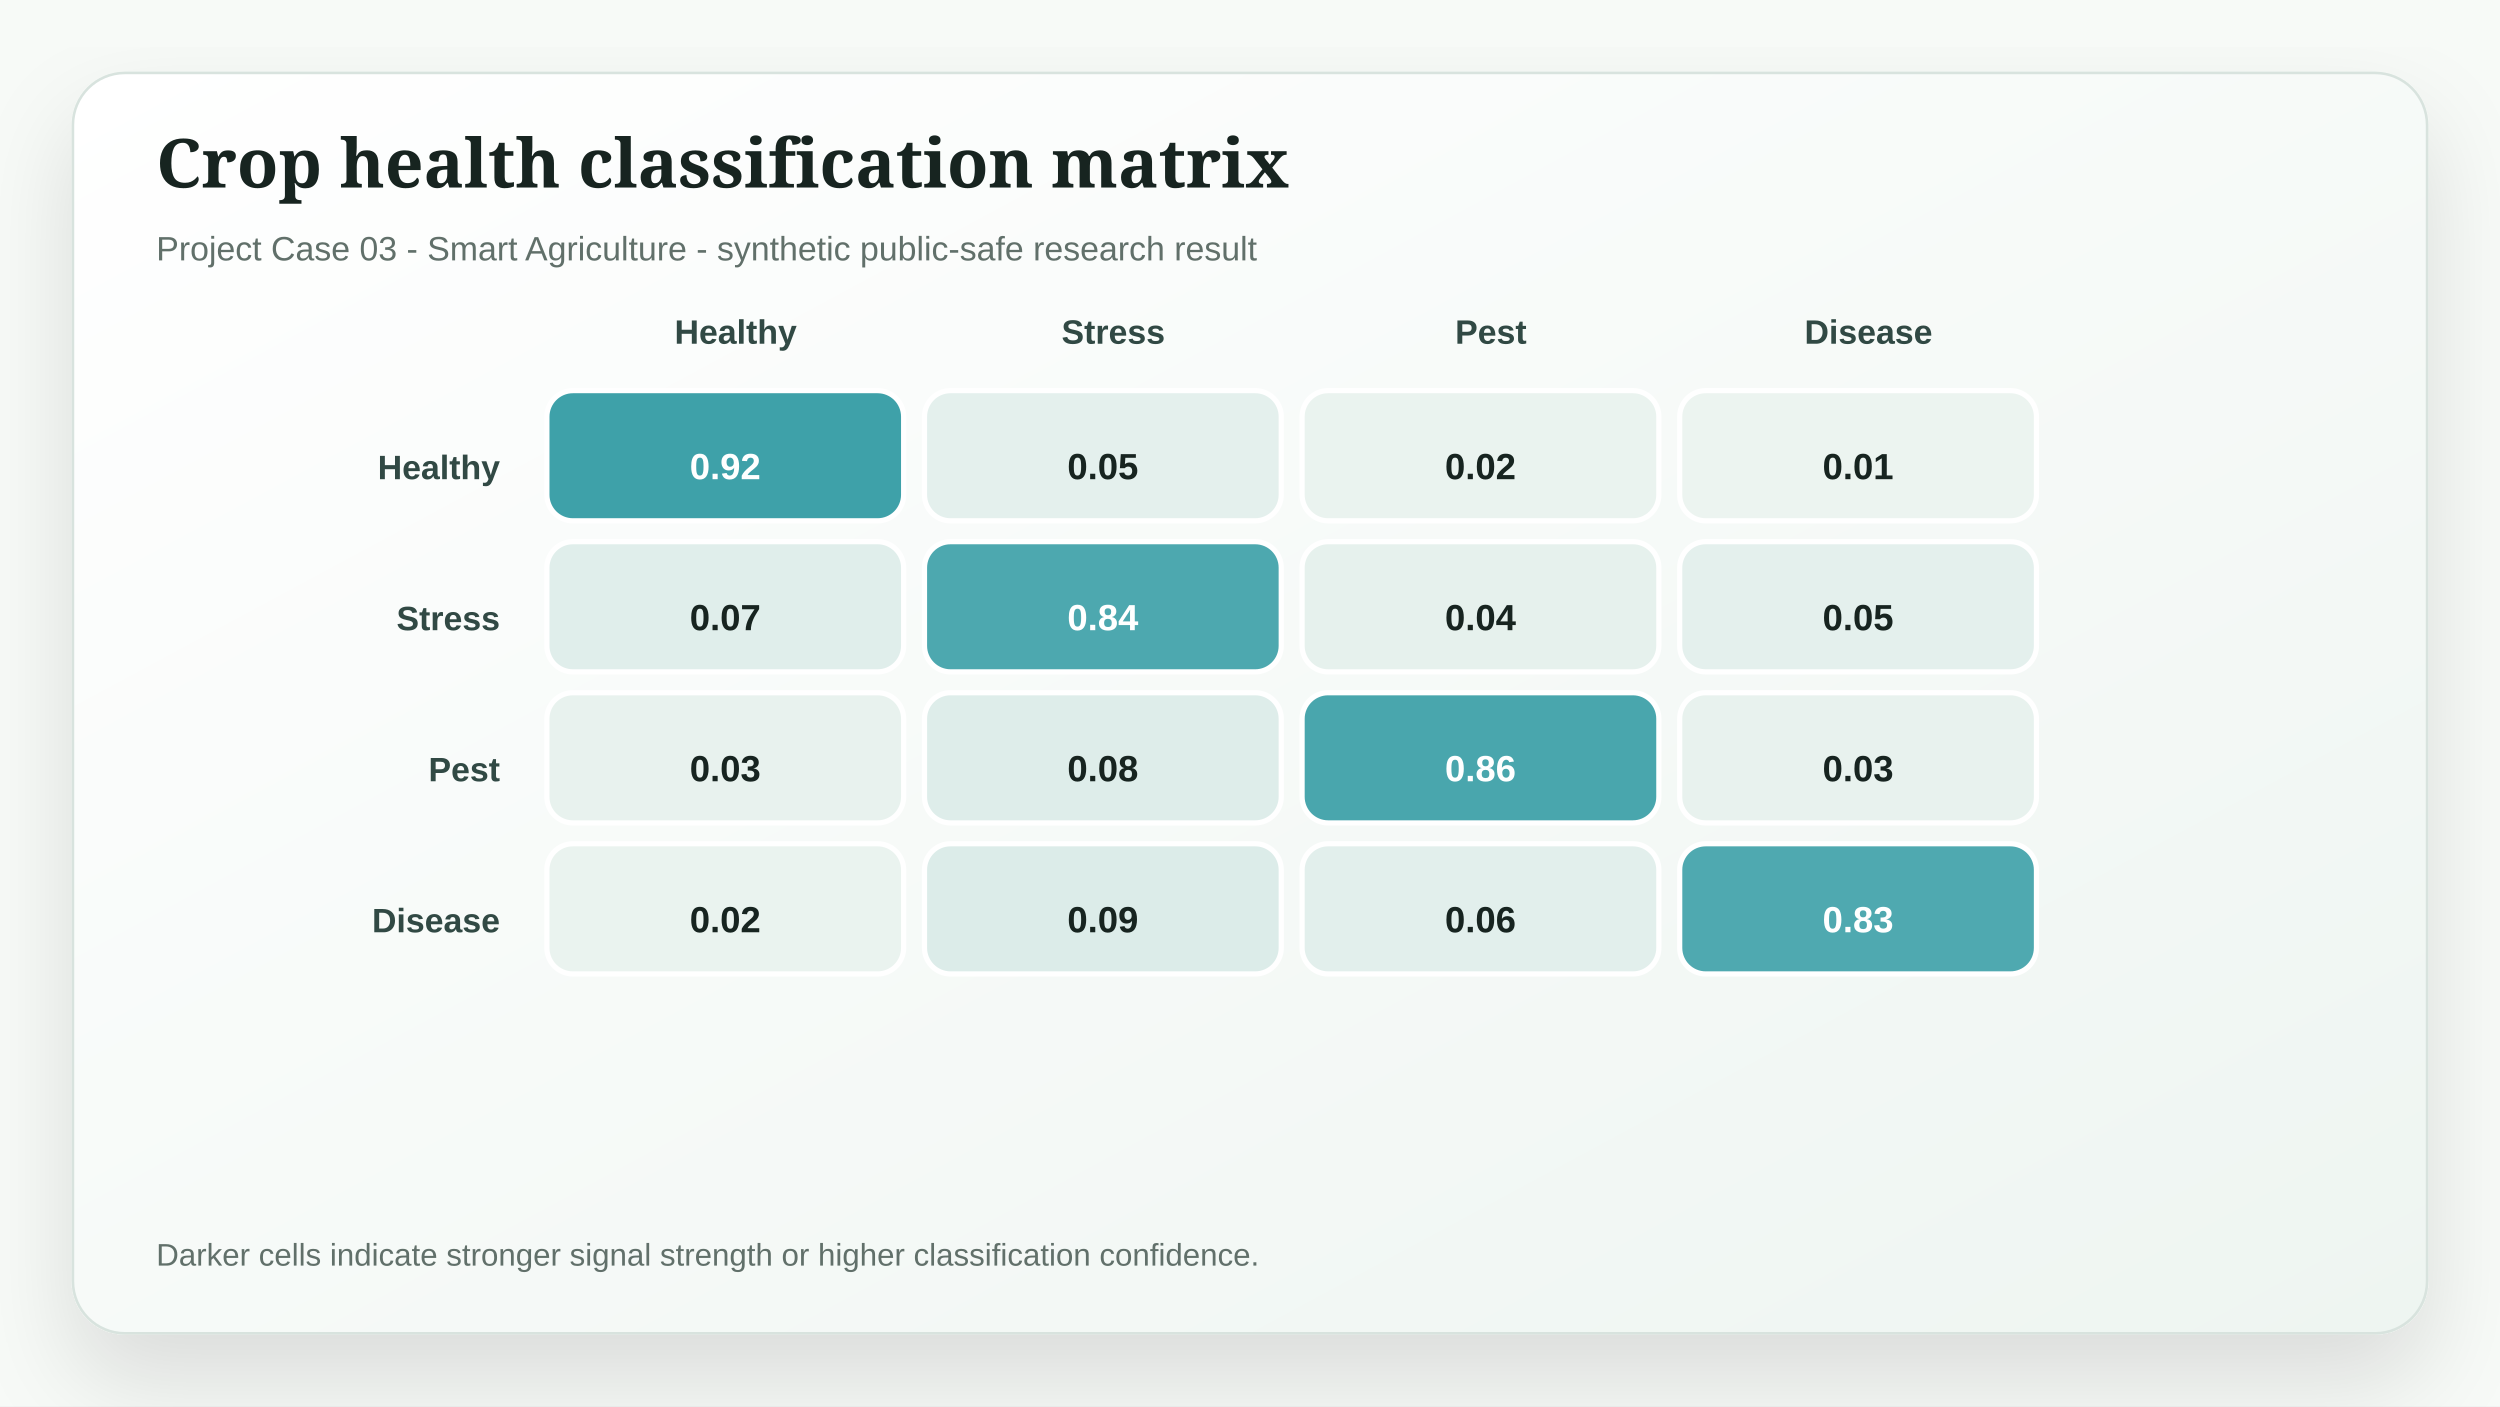
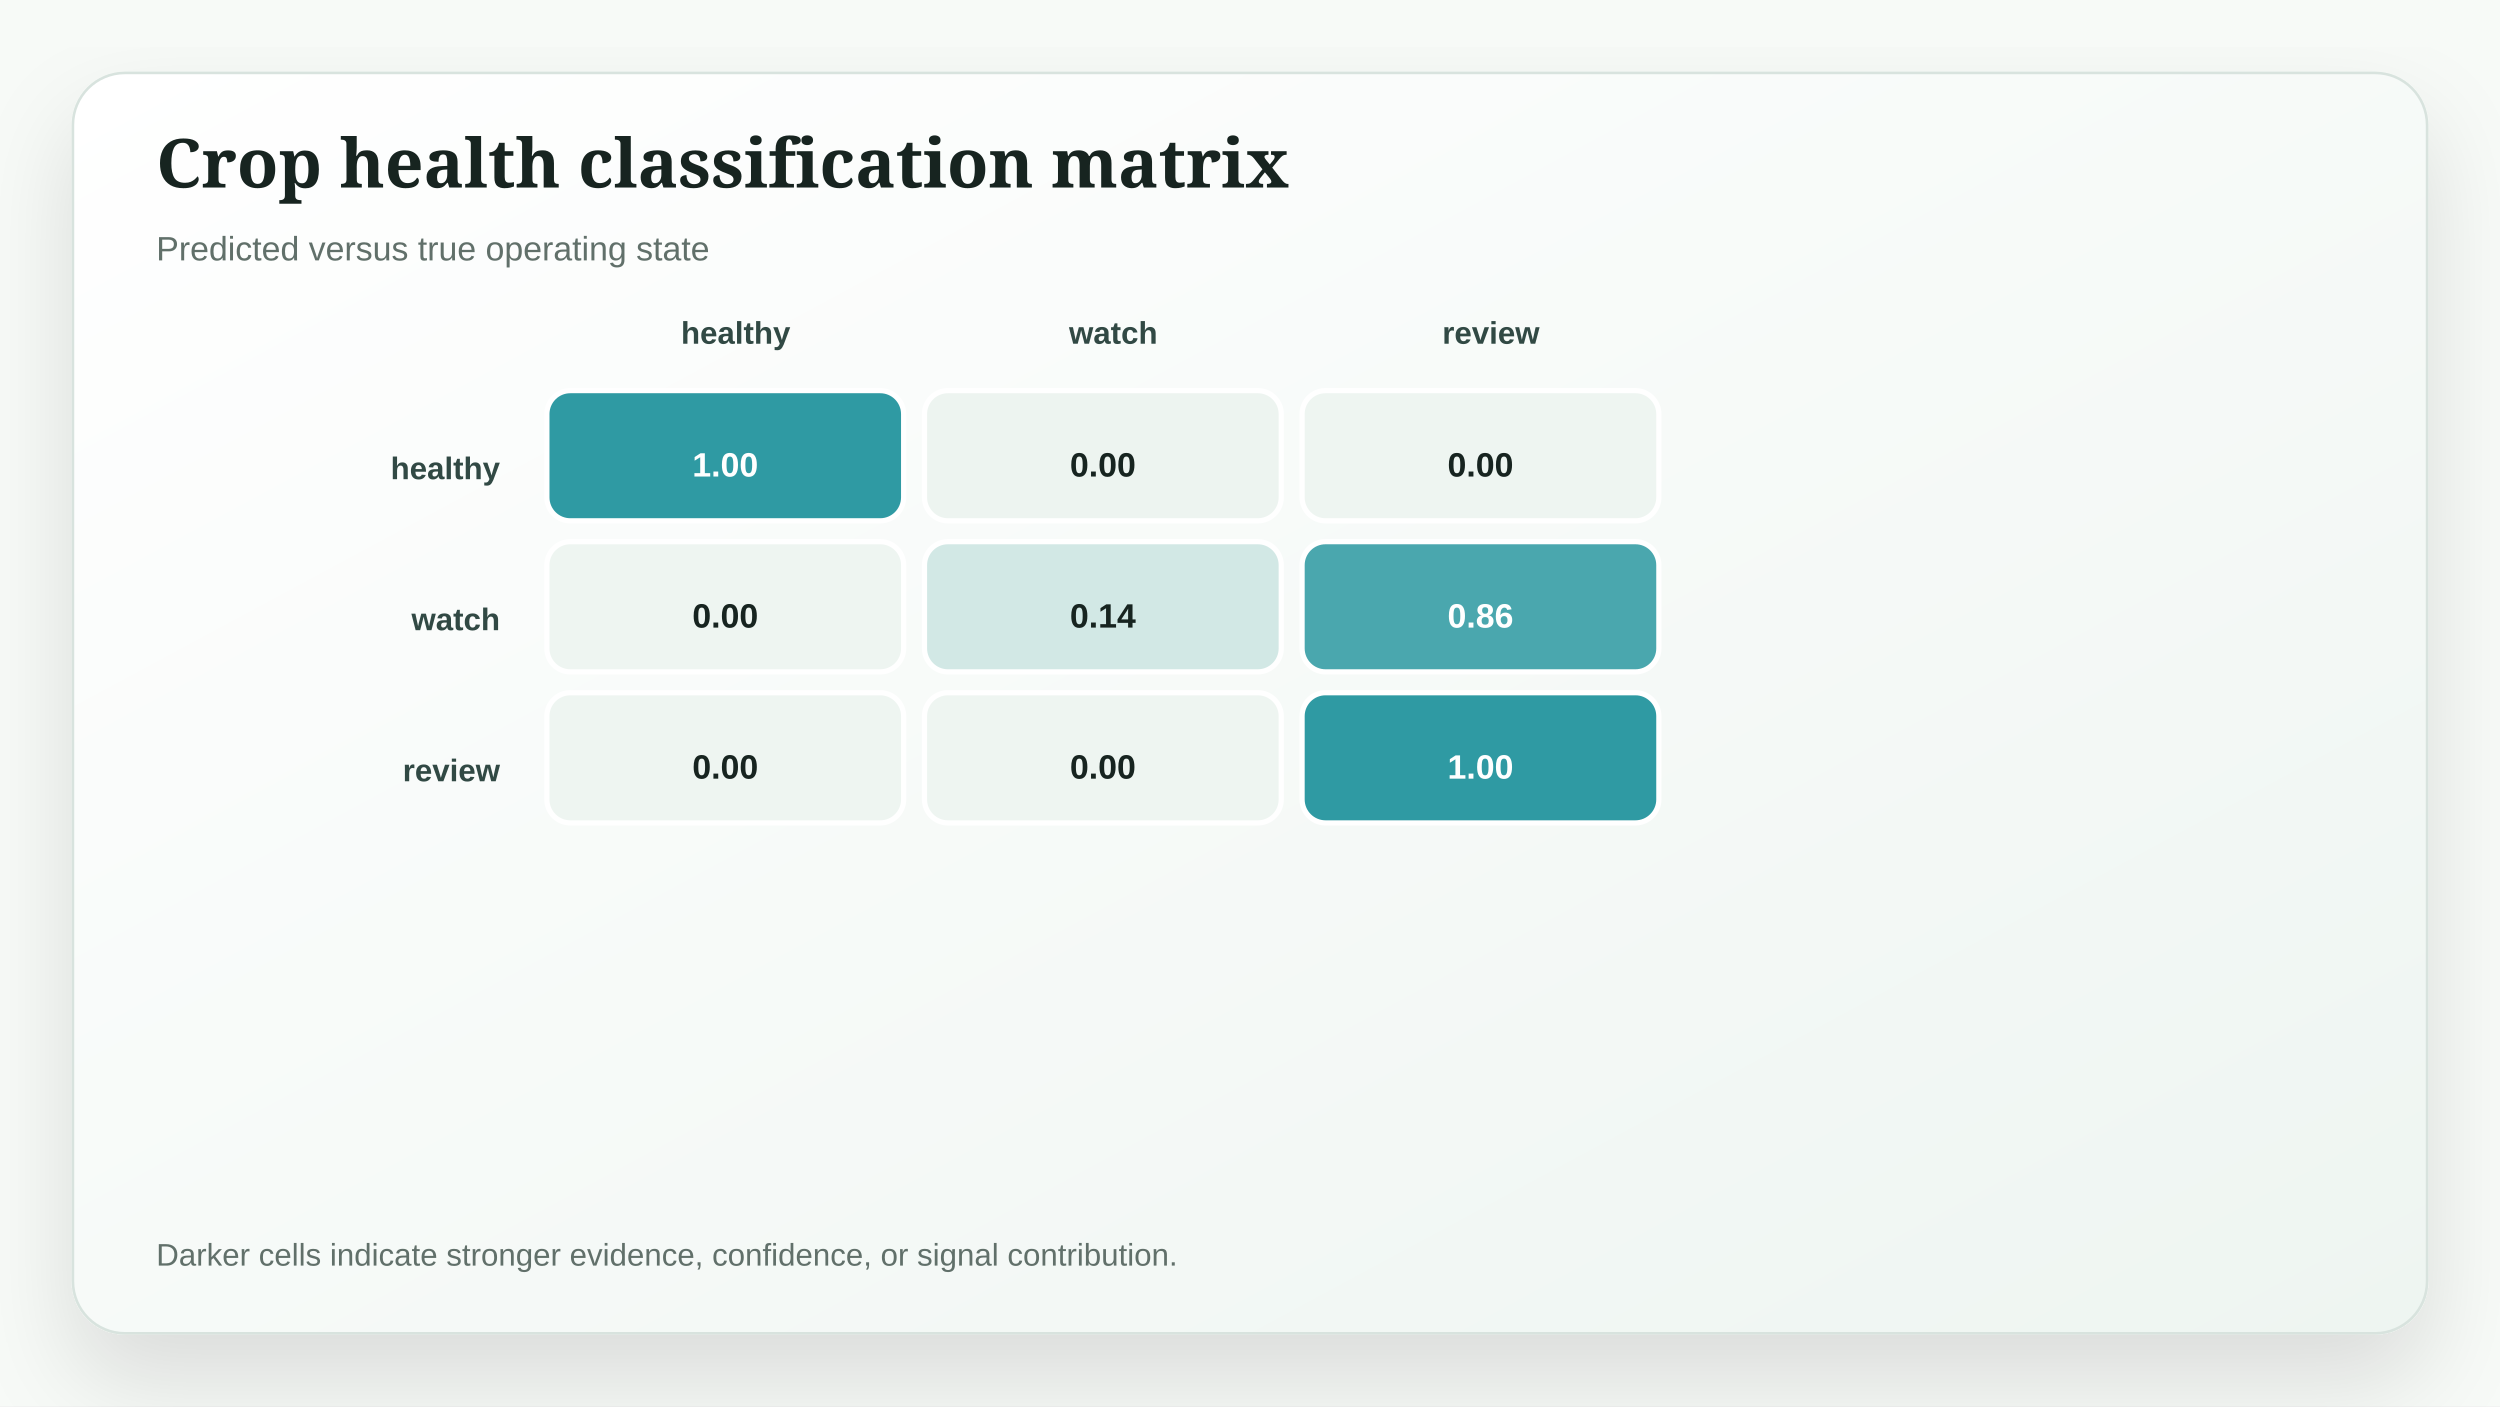
<svg xmlns="http://www.w3.org/2000/svg" width="960" height="540" viewBox="0 0 960 540" role="img" aria-labelledby="title desc">
  <defs>
    <filter id="softShadow" x="-20%" y="-20%" width="140%" height="140%">
      <feDropShadow dx="0" dy="18" stdDeviation="18" flood-color="#172420" flood-opacity="0.12" />
    </filter>
    <linearGradient id="paper" x1="0" y1="0" x2="1" y2="1">
      <stop offset="0" stop-color="#ffffff" />
      <stop offset="1" stop-color="#eef5f1" />
    </linearGradient>
  </defs>
  <rect width="960" height="540" fill="#f7faf7" />
  <rect x="28" y="28" width="904" height="484" rx="20" fill="url(#paper)" stroke="#d8e3de" filter="url(#softShadow)" />
  <text x="60" y="72" fill="#172420" font-family="Georgia, serif" font-size="26" font-weight="700">Crop health classification matrix</text>
-   <text x="60" y="100" fill="#61706a" font-family="Arial, sans-serif" font-size="13">Project Case 03 - Smart Agriculture - synthetic public-safe research result</text>
-   <text x="282.5" y="132" text-anchor="middle" fill="#314944" font-family="Arial" font-size="13" font-weight="700">Healthy</text>
-   <text x="427.5" y="132" text-anchor="middle" fill="#314944" font-family="Arial" font-size="13" font-weight="700">Stress</text>
-   <text x="572.5" y="132" text-anchor="middle" fill="#314944" font-family="Arial" font-size="13" font-weight="700">Pest</text>
-   <text x="717.5" y="132" text-anchor="middle" fill="#314944" font-family="Arial" font-size="13" font-weight="700">Disease</text>
-   <text x="192" y="184.0" text-anchor="end" fill="#314944" font-family="Arial" font-size="13" font-weight="700">Healthy</text>
-   <rect x="210" y="150" width="137" height="50" rx="10" fill="#3ea1a9" stroke="#fff" stroke-width="2" />
-   <text x="278.5" y="184" text-anchor="middle" fill="#ffffff" font-family="Arial" font-size="14" font-weight="800">0.92</text>
-   <rect x="355" y="150" width="137" height="50" rx="10" fill="#e4f0ed" stroke="#fff" stroke-width="2" />
-   <text x="423.5" y="184" text-anchor="middle" fill="#172420" font-family="Arial" font-size="14" font-weight="800">0.05</text>
-   <rect x="500" y="150" width="137" height="50" rx="10" fill="#eaf3ef" stroke="#fff" stroke-width="2" />
-   <text x="568.5" y="184" text-anchor="middle" fill="#172420" font-family="Arial" font-size="14" font-weight="800">0.02</text>
-   <rect x="645" y="150" width="137" height="50" rx="10" fill="#ecf4f0" stroke="#fff" stroke-width="2" />
-   <text x="713.5" y="184" text-anchor="middle" fill="#172420" font-family="Arial" font-size="14" font-weight="800">0.01</text>
-   <text x="192" y="242.0" text-anchor="end" fill="#314944" font-family="Arial" font-size="13" font-weight="700">Stress</text>
-   <rect x="210" y="208" width="137" height="50" rx="10" fill="#e0eeeb" stroke="#fff" stroke-width="2" />
-   <text x="278.5" y="242" text-anchor="middle" fill="#172420" font-family="Arial" font-size="14" font-weight="800">0.07</text>
-   <rect x="355" y="208" width="137" height="50" rx="10" fill="#4da8af" stroke="#fff" stroke-width="2" />
-   <text x="423.5" y="242" text-anchor="middle" fill="#ffffff" font-family="Arial" font-size="14" font-weight="800">0.84</text>
-   <rect x="500" y="208" width="137" height="50" rx="10" fill="#e6f1ed" stroke="#fff" stroke-width="2" />
-   <text x="568.5" y="242" text-anchor="middle" fill="#172420" font-family="Arial" font-size="14" font-weight="800">0.04</text>
-   <rect x="645" y="208" width="137" height="50" rx="10" fill="#e4f0ed" stroke="#fff" stroke-width="2" />
-   <text x="713.5" y="242" text-anchor="middle" fill="#172420" font-family="Arial" font-size="14" font-weight="800">0.05</text>
-   <text x="192" y="300.0" text-anchor="end" fill="#314944" font-family="Arial" font-size="13" font-weight="700">Pest</text>
-   <rect x="210" y="266" width="137" height="50" rx="10" fill="#e8f2ee" stroke="#fff" stroke-width="2" />
-   <text x="278.5" y="300" text-anchor="middle" fill="#172420" font-family="Arial" font-size="14" font-weight="800">0.03</text>
-   <rect x="355" y="266" width="137" height="50" rx="10" fill="#deedea" stroke="#fff" stroke-width="2" />
-   <text x="423.5" y="300" text-anchor="middle" fill="#172420" font-family="Arial" font-size="14" font-weight="800">0.08</text>
-   <rect x="500" y="266" width="137" height="50" rx="10" fill="#49a6ad" stroke="#fff" stroke-width="2" />
-   <text x="568.5" y="300" text-anchor="middle" fill="#ffffff" font-family="Arial" font-size="14" font-weight="800">0.86</text>
-   <rect x="645" y="266" width="137" height="50" rx="10" fill="#e8f2ee" stroke="#fff" stroke-width="2" />
-   <text x="713.5" y="300" text-anchor="middle" fill="#172420" font-family="Arial" font-size="14" font-weight="800">0.03</text>
-   <text x="192" y="358.0" text-anchor="end" fill="#314944" font-family="Arial" font-size="13" font-weight="700">Disease</text>
-   <rect x="210" y="324" width="137" height="50" rx="10" fill="#eaf3ef" stroke="#fff" stroke-width="2" />
-   <text x="278.5" y="358" text-anchor="middle" fill="#172420" font-family="Arial" font-size="14" font-weight="800">0.02</text>
-   <rect x="355" y="324" width="137" height="50" rx="10" fill="#dcece9" stroke="#fff" stroke-width="2" />
-   <text x="423.5" y="358" text-anchor="middle" fill="#172420" font-family="Arial" font-size="14" font-weight="800">0.09</text>
-   <rect x="500" y="324" width="137" height="50" rx="10" fill="#e2efec" stroke="#fff" stroke-width="2" />
-   <text x="568.5" y="358" text-anchor="middle" fill="#172420" font-family="Arial" font-size="14" font-weight="800">0.06</text>
-   <rect x="645" y="324" width="137" height="50" rx="10" fill="#4fa9b0" stroke="#fff" stroke-width="2" />
-   <text x="713.5" y="358" text-anchor="middle" fill="#ffffff" font-family="Arial" font-size="14" font-weight="800">0.83</text>
-   <text x="60" y="486" fill="#61706a" font-family="Arial" font-size="12">Darker cells indicate stronger signal strength or higher classification confidence.</text>
+   <text x="60" y="100" fill="#61706a" font-family="Arial, sans-serif" font-size="13">Predicted versus true operating state</text>
+   <text x="282.5" y="132" text-anchor="middle" fill="#314944" font-family="Arial" font-size="12" font-weight="700">healthy</text>
+   <text x="427.5" y="132" text-anchor="middle" fill="#314944" font-family="Arial" font-size="12" font-weight="700">watch</text>
+   <text x="572.5" y="132" text-anchor="middle" fill="#314944" font-family="Arial" font-size="12" font-weight="700">review</text>
+   <text x="192" y="184.0" text-anchor="end" fill="#314944" font-family="Arial" font-size="12" font-weight="700">healthy</text>
+   <rect x="210.0" y="150.0" width="137.0" height="50.0" rx="9" fill="#2f9aa3" stroke="#fff" stroke-width="2" />
+   <text x="278.5" y="183.0" text-anchor="middle" fill="#ffffff" font-family="Arial" font-size="13" font-weight="800">1.00</text>
+   <rect x="355.0" y="150.0" width="137.0" height="50.0" rx="9" fill="#edf4f0" stroke="#fff" stroke-width="2" />
+   <text x="423.5" y="183.0" text-anchor="middle" fill="#172420" font-family="Arial" font-size="13" font-weight="800">0.00</text>
+   <rect x="500.0" y="150.0" width="137.0" height="50.0" rx="9" fill="#eef5f1" stroke="#fff" stroke-width="2" />
+   <text x="568.5" y="183.0" text-anchor="middle" fill="#172420" font-family="Arial" font-size="13" font-weight="800">0.00</text>
+   <text x="192" y="242.0" text-anchor="end" fill="#314944" font-family="Arial" font-size="12" font-weight="700">watch</text>
+   <rect x="210.0" y="208.0" width="137.0" height="50.0" rx="9" fill="#eef5f1" stroke="#fff" stroke-width="2" />
+   <text x="278.5" y="241.0" text-anchor="middle" fill="#172420" font-family="Arial" font-size="13" font-weight="800">0.00</text>
+   <rect x="355.0" y="208.0" width="137.0" height="50.0" rx="9" fill="#d2e8e5" stroke="#fff" stroke-width="2" />
+   <text x="423.5" y="241.0" text-anchor="middle" fill="#172420" font-family="Arial" font-size="13" font-weight="800">0.14</text>
+   <rect x="500.0" y="208.0" width="137.0" height="50.0" rx="9" fill="#4aa7ae" stroke="#fff" stroke-width="2" />
+   <text x="568.5" y="241.0" text-anchor="middle" fill="#ffffff" font-family="Arial" font-size="13" font-weight="800">0.86</text>
+   <text x="192" y="300.0" text-anchor="end" fill="#314944" font-family="Arial" font-size="12" font-weight="700">review</text>
+   <rect x="210.0" y="266.0" width="137.0" height="50.0" rx="9" fill="#eef5f1" stroke="#fff" stroke-width="2" />
+   <text x="278.5" y="299.0" text-anchor="middle" fill="#172420" font-family="Arial" font-size="13" font-weight="800">0.00</text>
+   <rect x="355.0" y="266.0" width="137.0" height="50.0" rx="9" fill="#eef5f1" stroke="#fff" stroke-width="2" />
+   <text x="423.5" y="299.0" text-anchor="middle" fill="#172420" font-family="Arial" font-size="13" font-weight="800">0.00</text>
+   <rect x="500.0" y="266.0" width="137.0" height="50.0" rx="9" fill="#2f9aa3" stroke="#fff" stroke-width="2" />
+   <text x="568.5" y="299.0" text-anchor="middle" fill="#ffffff" font-family="Arial" font-size="13" font-weight="800">1.00</text>
+   <text x="60" y="486" fill="#61706a" font-family="Arial" font-size="12">Darker cells indicate stronger evidence, confidence, or signal contribution.</text>
</svg>
